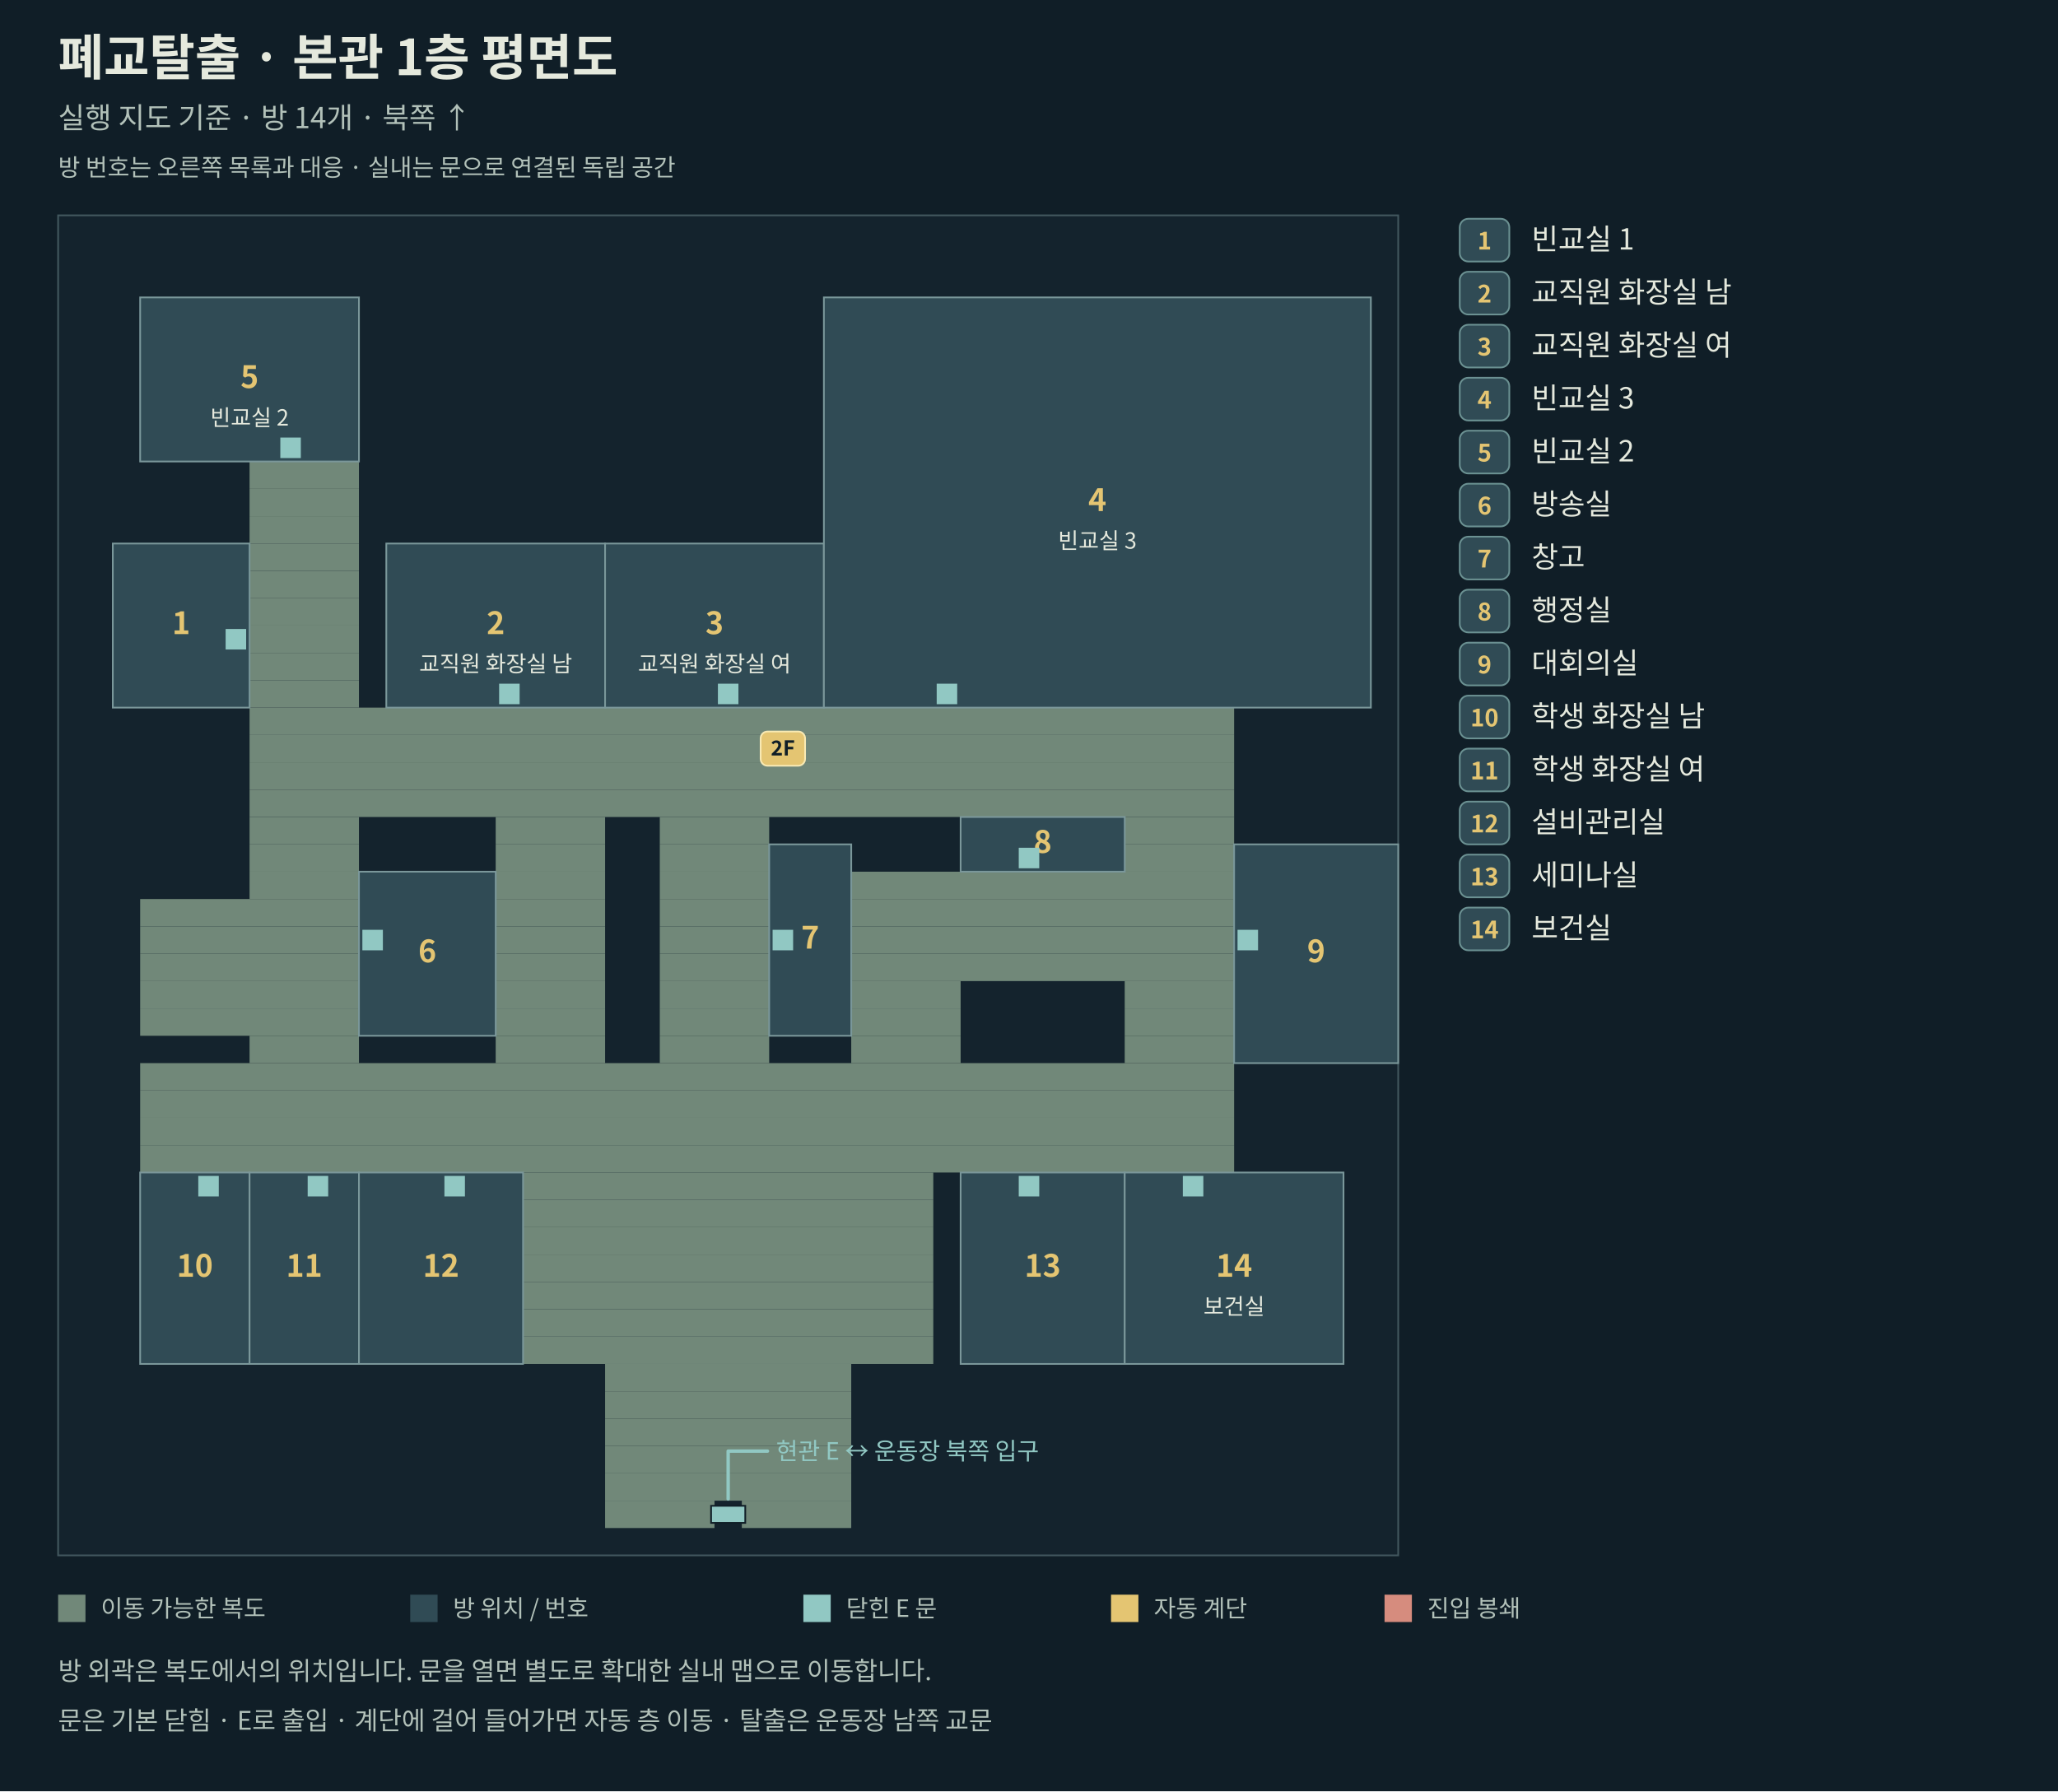
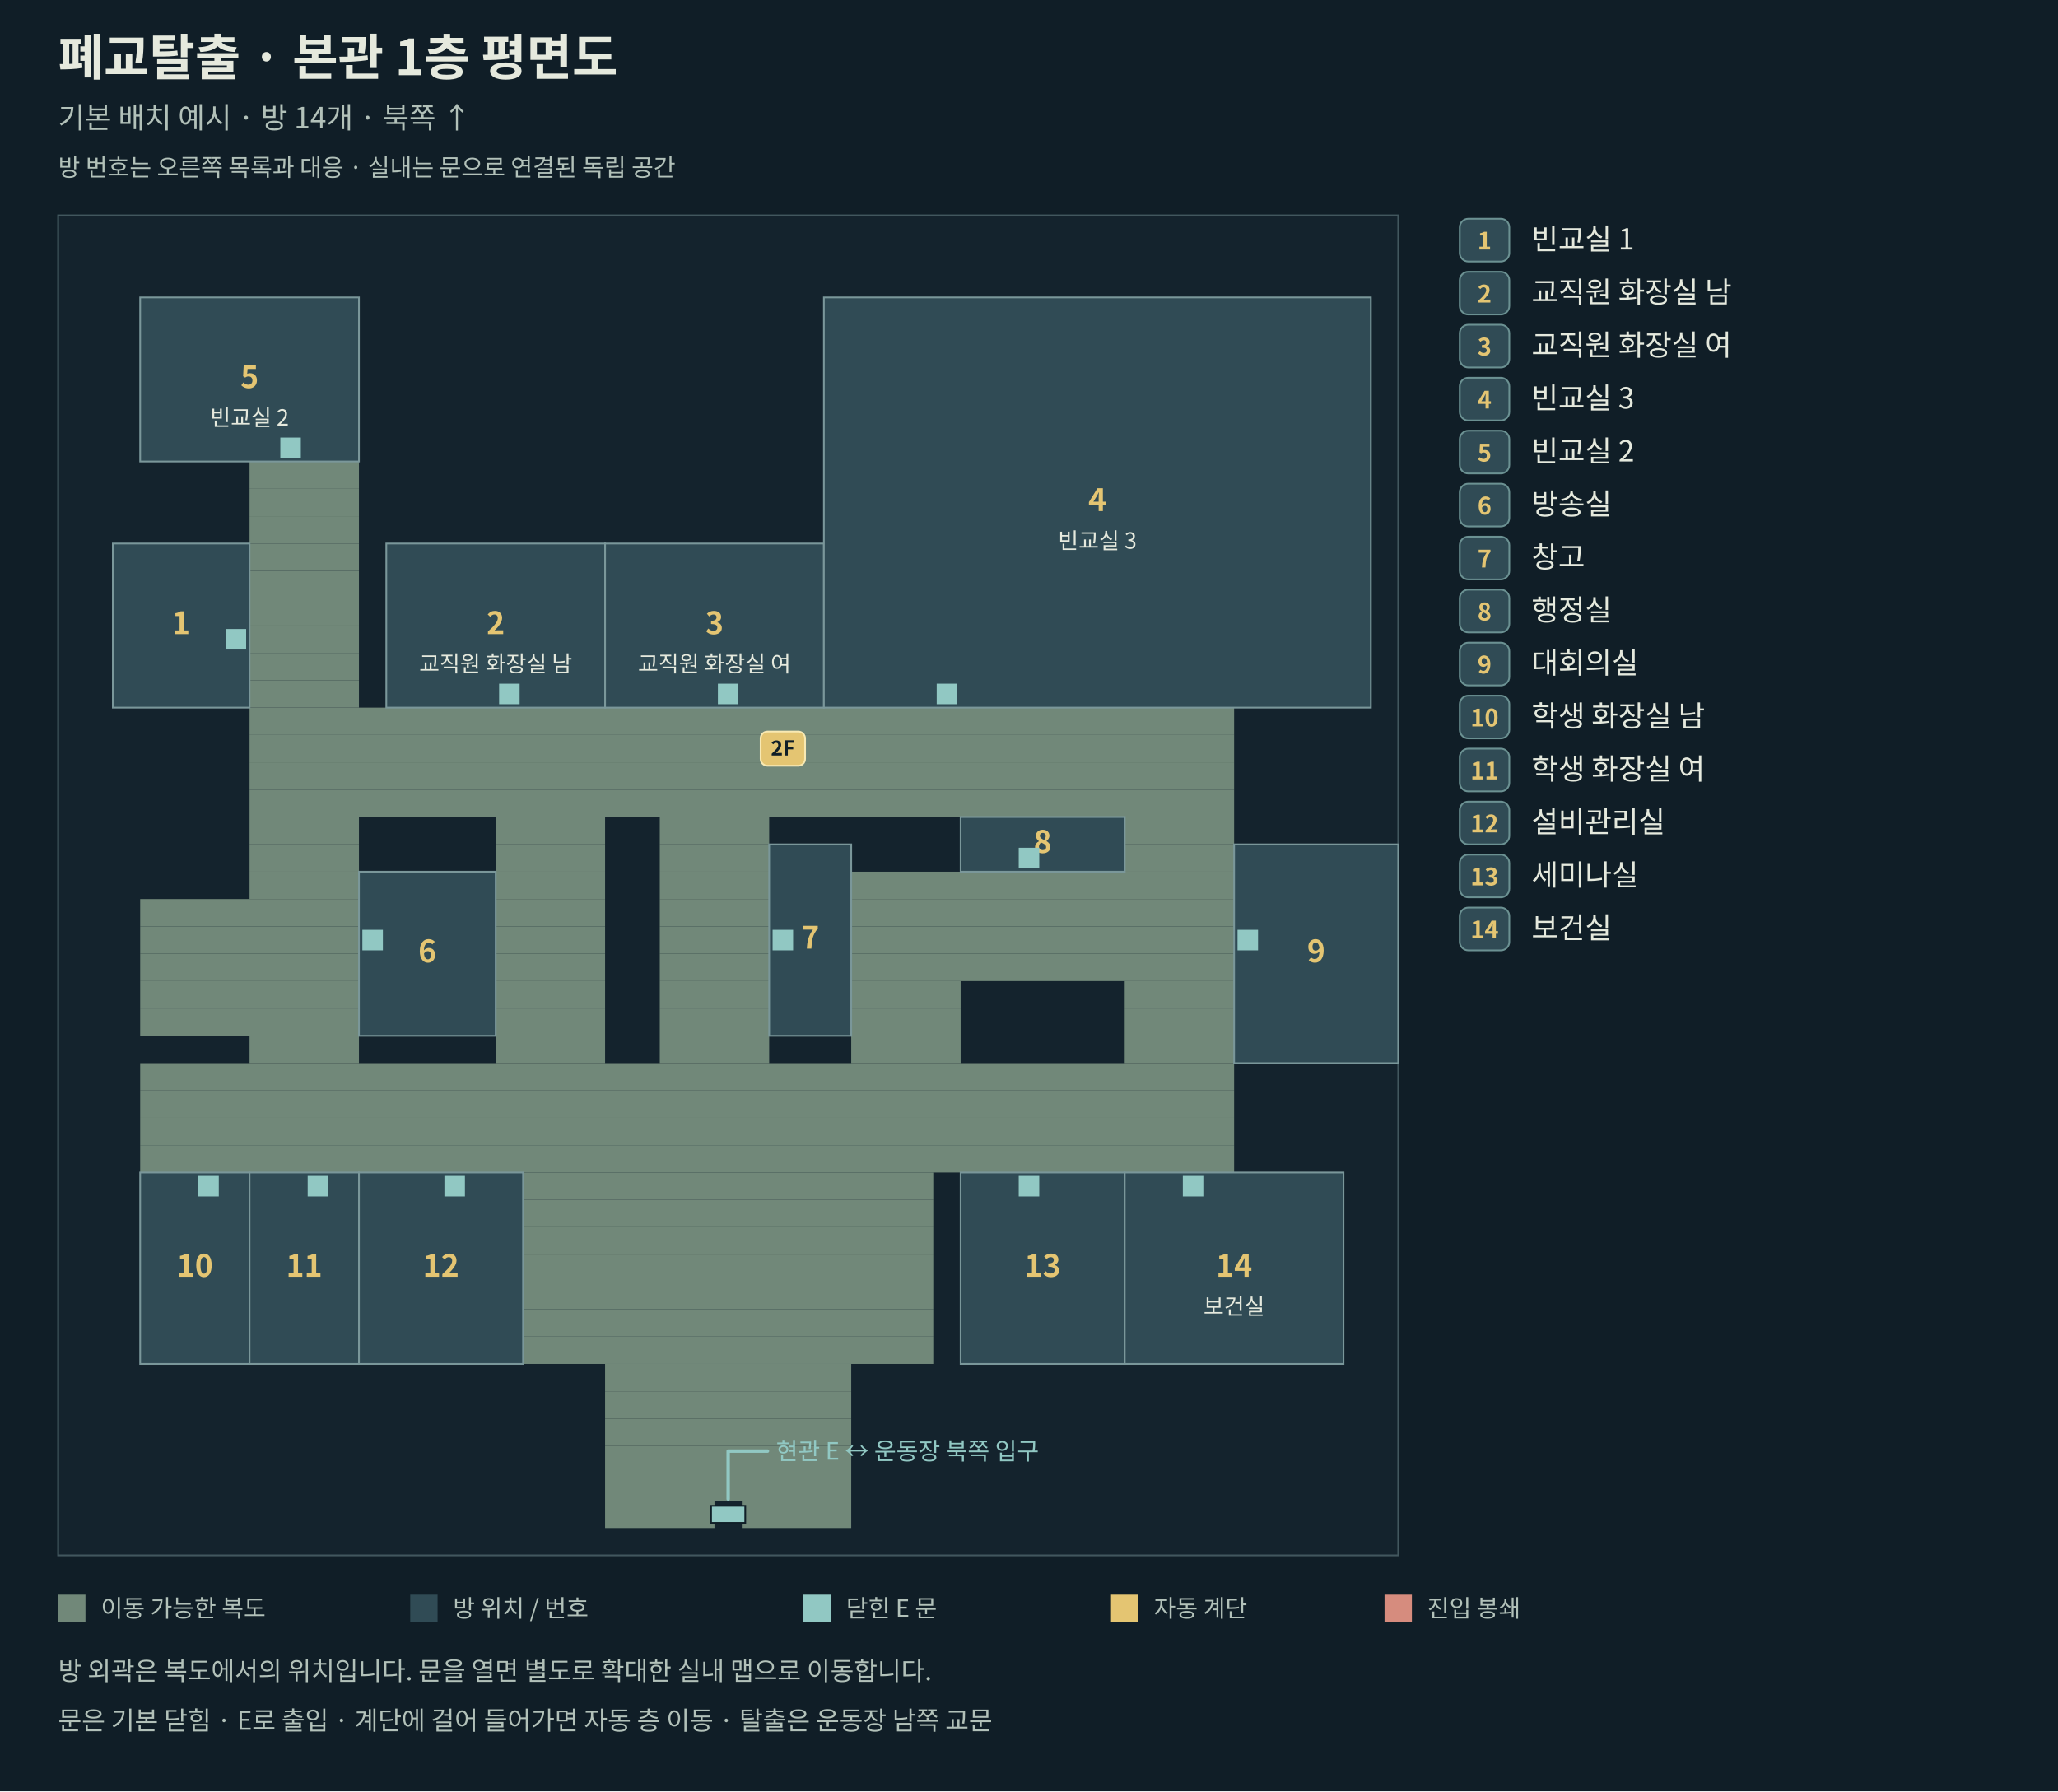
<svg xmlns="http://www.w3.org/2000/svg" width="1204" height="1048" viewBox="0 0 1204 1048" role="img">
  <style>text{font-family:"Noto Sans CJK KR","Noto Sans KR",sans-serif}</style>
  <rect x="0" y="0" width="1204" height="1048" fill="#101e27" stroke="none" rx="0" />
  <text x="34" y="44" font-size="29" fill="#e5e9dd" text-anchor="start" font-weight="bold">폐교탈출 · 본관 1층 평면도</text>
-   <text x="34" y="75" font-size="17" fill="#b2c1b9" text-anchor="start" font-weight="normal">실행 지도 기준 · 방 14개 · 북쪽 ↑</text>
+   <text x="34" y="75" font-size="17" fill="#b2c1b9" text-anchor="start" font-weight="normal">기본 배치 예시 · 방 14개 · 북쪽 ↑</text>
  <text x="34" y="103" font-size="14" fill="#b2c1b9" text-anchor="start" font-weight="normal">방 번호는 오른쪽 목록과 대응 · 실내는 문으로 연결된 독립 공간</text>
  <rect x="34" y="126" width="784" height="784" fill="#14232d" stroke="#42575e" rx="0" />
  <rect x="354" y="878" width="64" height="16" fill="#718879" stroke="none" rx="0" />
  <rect x="434" y="878" width="64" height="16" fill="#718879" stroke="none" rx="0" />
  <rect x="354" y="862" width="144" height="16" fill="#718879" stroke="none" rx="0" />
  <rect x="354" y="846" width="144" height="16" fill="#718879" stroke="none" rx="0" />
  <rect x="354" y="830" width="144" height="16" fill="#718879" stroke="none" rx="0" />
  <rect x="354" y="814" width="144" height="16" fill="#718879" stroke="none" rx="0" />
  <rect x="354" y="798" width="144" height="16" fill="#718879" stroke="none" rx="0" />
  <rect x="306" y="782" width="240" height="16" fill="#718879" stroke="none" rx="0" />
  <rect x="306" y="766" width="240" height="16" fill="#718879" stroke="none" rx="0" />
  <rect x="306" y="750" width="240" height="16" fill="#718879" stroke="none" rx="0" />
  <rect x="306" y="734" width="240" height="16" fill="#718879" stroke="none" rx="0" />
  <rect x="306" y="718" width="240" height="16" fill="#718879" stroke="none" rx="0" />
  <rect x="306" y="702" width="240" height="16" fill="#718879" stroke="none" rx="0" />
  <rect x="306" y="686" width="240" height="16" fill="#718879" stroke="none" rx="0" />
  <rect x="82" y="670" width="640" height="16" fill="#718879" stroke="none" rx="0" />
  <rect x="82" y="654" width="640" height="16" fill="#718879" stroke="none" rx="0" />
  <rect x="82" y="638" width="640" height="16" fill="#718879" stroke="none" rx="0" />
  <rect x="82" y="622" width="640" height="16" fill="#718879" stroke="none" rx="0" />
  <rect x="146" y="606" width="64" height="16" fill="#718879" stroke="none" rx="0" />
  <rect x="290" y="606" width="64" height="16" fill="#718879" stroke="none" rx="0" />
  <rect x="386" y="606" width="64" height="16" fill="#718879" stroke="none" rx="0" />
  <rect x="498" y="606" width="64" height="16" fill="#718879" stroke="none" rx="0" />
  <rect x="658" y="606" width="64" height="16" fill="#718879" stroke="none" rx="0" />
  <rect x="82" y="590" width="128" height="16" fill="#718879" stroke="none" rx="0" />
  <rect x="290" y="590" width="64" height="16" fill="#718879" stroke="none" rx="0" />
  <rect x="386" y="590" width="64" height="16" fill="#718879" stroke="none" rx="0" />
  <rect x="498" y="590" width="64" height="16" fill="#718879" stroke="none" rx="0" />
  <rect x="658" y="590" width="64" height="16" fill="#718879" stroke="none" rx="0" />
  <rect x="82" y="574" width="128" height="16" fill="#718879" stroke="none" rx="0" />
  <rect x="290" y="574" width="64" height="16" fill="#718879" stroke="none" rx="0" />
  <rect x="386" y="574" width="64" height="16" fill="#718879" stroke="none" rx="0" />
  <rect x="498" y="574" width="64" height="16" fill="#718879" stroke="none" rx="0" />
  <rect x="658" y="574" width="64" height="16" fill="#718879" stroke="none" rx="0" />
  <rect x="82" y="558" width="128" height="16" fill="#718879" stroke="none" rx="0" />
  <rect x="290" y="558" width="64" height="16" fill="#718879" stroke="none" rx="0" />
  <rect x="386" y="558" width="64" height="16" fill="#718879" stroke="none" rx="0" />
  <rect x="498" y="558" width="224" height="16" fill="#718879" stroke="none" rx="0" />
  <rect x="82" y="542" width="128" height="16" fill="#718879" stroke="none" rx="0" />
  <rect x="290" y="542" width="64" height="16" fill="#718879" stroke="none" rx="0" />
  <rect x="386" y="542" width="64" height="16" fill="#718879" stroke="none" rx="0" />
  <rect x="498" y="542" width="224" height="16" fill="#718879" stroke="none" rx="0" />
  <rect x="82" y="526" width="128" height="16" fill="#718879" stroke="none" rx="0" />
  <rect x="290" y="526" width="64" height="16" fill="#718879" stroke="none" rx="0" />
  <rect x="386" y="526" width="64" height="16" fill="#718879" stroke="none" rx="0" />
  <rect x="498" y="526" width="224" height="16" fill="#718879" stroke="none" rx="0" />
  <rect x="146" y="510" width="64" height="16" fill="#718879" stroke="none" rx="0" />
  <rect x="290" y="510" width="64" height="16" fill="#718879" stroke="none" rx="0" />
  <rect x="386" y="510" width="64" height="16" fill="#718879" stroke="none" rx="0" />
  <rect x="498" y="510" width="224" height="16" fill="#718879" stroke="none" rx="0" />
  <rect x="146" y="494" width="64" height="16" fill="#718879" stroke="none" rx="0" />
  <rect x="290" y="494" width="64" height="16" fill="#718879" stroke="none" rx="0" />
  <rect x="386" y="494" width="64" height="16" fill="#718879" stroke="none" rx="0" />
  <rect x="658" y="494" width="64" height="16" fill="#718879" stroke="none" rx="0" />
  <rect x="146" y="478" width="64" height="16" fill="#718879" stroke="none" rx="0" />
  <rect x="290" y="478" width="64" height="16" fill="#718879" stroke="none" rx="0" />
  <rect x="386" y="478" width="64" height="16" fill="#718879" stroke="none" rx="0" />
  <rect x="658" y="478" width="64" height="16" fill="#718879" stroke="none" rx="0" />
  <rect x="146" y="462" width="576" height="16" fill="#718879" stroke="none" rx="0" />
  <rect x="146" y="446" width="576" height="16" fill="#718879" stroke="none" rx="0" />
  <rect x="146" y="430" width="576" height="16" fill="#718879" stroke="none" rx="0" />
  <rect x="146" y="414" width="576" height="16" fill="#718879" stroke="none" rx="0" />
  <rect x="146" y="398" width="64" height="16" fill="#718879" stroke="none" rx="0" />
  <rect x="146" y="382" width="64" height="16" fill="#718879" stroke="none" rx="0" />
  <rect x="146" y="366" width="64" height="16" fill="#718879" stroke="none" rx="0" />
  <rect x="146" y="350" width="64" height="16" fill="#718879" stroke="none" rx="0" />
  <rect x="146" y="334" width="64" height="16" fill="#718879" stroke="none" rx="0" />
  <rect x="146" y="318" width="64" height="16" fill="#718879" stroke="none" rx="0" />
  <rect x="146" y="302" width="64" height="16" fill="#718879" stroke="none" rx="0" />
  <rect x="146" y="286" width="64" height="16" fill="#718879" stroke="none" rx="0" />
  <rect x="146" y="270" width="64" height="16" fill="#718879" stroke="none" rx="0" />
  <a href="../RoomPlans/room-f1-0.svg">
    <rect x="66" y="318" width="80" height="96" fill="#304b55" stroke="#7a979a" rx="0" />
    <text x="106" y="371" font-size="18" fill="#e4c572" text-anchor="middle" font-weight="bold">1</text>
    <rect x="132" y="368" width="12" height="12" fill="#91c8c3" stroke="none" rx="0" />
    <rect x="854" y="128" width="29" height="25" fill="#304b55" stroke="#6b9192" rx="5" />
    <text x="868.5" y="146" font-size="14" fill="#e4c572" text-anchor="middle" font-weight="bold">1</text>
    <text x="896" y="146" font-size="17" fill="#e5e9dd" text-anchor="start" font-weight="normal">빈교실 1</text>
  </a>
  <a href="../RoomPlans/room-f1-1.svg">
    <rect x="226" y="318" width="128" height="96" fill="#304b55" stroke="#7a979a" rx="0" />
    <text x="290" y="371" font-size="18" fill="#e4c572" text-anchor="middle" font-weight="bold">2</text>
    <text x="290" y="393" font-size="13" fill="#e5e9dd" text-anchor="middle" font-weight="normal">교직원 화장실 남</text>
    <rect x="292" y="400" width="12" height="12" fill="#91c8c3" stroke="none" rx="0" />
    <rect x="854" y="159" width="29" height="25" fill="#304b55" stroke="#6b9192" rx="5" />
    <text x="868.5" y="177" font-size="14" fill="#e4c572" text-anchor="middle" font-weight="bold">2</text>
    <text x="896" y="177" font-size="17" fill="#e5e9dd" text-anchor="start" font-weight="normal">교직원 화장실 남</text>
  </a>
  <a href="../RoomPlans/room-f1-2.svg">
    <rect x="354" y="318" width="128" height="96" fill="#304b55" stroke="#7a979a" rx="0" />
    <text x="418" y="371" font-size="18" fill="#e4c572" text-anchor="middle" font-weight="bold">3</text>
    <text x="418" y="393" font-size="13" fill="#e5e9dd" text-anchor="middle" font-weight="normal">교직원 화장실 여</text>
    <rect x="420" y="400" width="12" height="12" fill="#91c8c3" stroke="none" rx="0" />
    <rect x="854" y="190" width="29" height="25" fill="#304b55" stroke="#6b9192" rx="5" />
    <text x="868.5" y="208" font-size="14" fill="#e4c572" text-anchor="middle" font-weight="bold">3</text>
    <text x="896" y="208" font-size="17" fill="#e5e9dd" text-anchor="start" font-weight="normal">교직원 화장실 여</text>
  </a>
  <a href="../RoomPlans/room-f1-3.svg">
    <rect x="482" y="174" width="320" height="240" fill="#304b55" stroke="#7a979a" rx="0" />
    <text x="642" y="299" font-size="18" fill="#e4c572" text-anchor="middle" font-weight="bold">4</text>
    <text x="642" y="321" font-size="13" fill="#e5e9dd" text-anchor="middle" font-weight="normal">빈교실 3</text>
    <rect x="548" y="400" width="12" height="12" fill="#91c8c3" stroke="none" rx="0" />
    <rect x="854" y="221" width="29" height="25" fill="#304b55" stroke="#6b9192" rx="5" />
    <text x="868.5" y="239" font-size="14" fill="#e4c572" text-anchor="middle" font-weight="bold">4</text>
    <text x="896" y="239" font-size="17" fill="#e5e9dd" text-anchor="start" font-weight="normal">빈교실 3</text>
  </a>
  <a href="../RoomPlans/room-f1-4.svg">
    <rect x="82" y="174" width="128" height="96" fill="#304b55" stroke="#7a979a" rx="0" />
    <text x="146" y="227" font-size="18" fill="#e4c572" text-anchor="middle" font-weight="bold">5</text>
    <text x="146" y="249" font-size="13" fill="#e5e9dd" text-anchor="middle" font-weight="normal">빈교실 2</text>
    <rect x="164" y="256" width="12" height="12" fill="#91c8c3" stroke="none" rx="0" />
    <rect x="854" y="252" width="29" height="25" fill="#304b55" stroke="#6b9192" rx="5" />
    <text x="868.5" y="270" font-size="14" fill="#e4c572" text-anchor="middle" font-weight="bold">5</text>
    <text x="896" y="270" font-size="17" fill="#e5e9dd" text-anchor="start" font-weight="normal">빈교실 2</text>
  </a>
  <a href="../RoomPlans/room-f1-5.svg">
    <rect x="210" y="510" width="80" height="96" fill="#304b55" stroke="#7a979a" rx="0" />
    <text x="250" y="563" font-size="18" fill="#e4c572" text-anchor="middle" font-weight="bold">6</text>
    <rect x="212" y="544" width="12" height="12" fill="#91c8c3" stroke="none" rx="0" />
    <rect x="854" y="283" width="29" height="25" fill="#304b55" stroke="#6b9192" rx="5" />
    <text x="868.5" y="301" font-size="14" fill="#e4c572" text-anchor="middle" font-weight="bold">6</text>
    <text x="896" y="301" font-size="17" fill="#e5e9dd" text-anchor="start" font-weight="normal">방송실</text>
  </a>
  <a href="../RoomPlans/room-f1-6.svg">
    <rect x="450" y="494" width="48" height="112" fill="#304b55" stroke="#7a979a" rx="0" />
    <text x="474" y="555" font-size="18" fill="#e4c572" text-anchor="middle" font-weight="bold">7</text>
    <rect x="452" y="544" width="12" height="12" fill="#91c8c3" stroke="none" rx="0" />
    <rect x="854" y="314" width="29" height="25" fill="#304b55" stroke="#6b9192" rx="5" />
    <text x="868.5" y="332" font-size="14" fill="#e4c572" text-anchor="middle" font-weight="bold">7</text>
    <text x="896" y="332" font-size="17" fill="#e5e9dd" text-anchor="start" font-weight="normal">창고</text>
  </a>
  <a href="../RoomPlans/room-f1-7.svg">
    <rect x="562" y="478" width="96" height="32" fill="#304b55" stroke="#7a979a" rx="0" />
    <text x="610" y="499" font-size="18" fill="#e4c572" text-anchor="middle" font-weight="bold">8</text>
    <rect x="596" y="496" width="12" height="12" fill="#91c8c3" stroke="none" rx="0" />
    <rect x="854" y="345" width="29" height="25" fill="#304b55" stroke="#6b9192" rx="5" />
    <text x="868.5" y="363" font-size="14" fill="#e4c572" text-anchor="middle" font-weight="bold">8</text>
    <text x="896" y="363" font-size="17" fill="#e5e9dd" text-anchor="start" font-weight="normal">행정실</text>
  </a>
  <a href="../RoomPlans/room-f1-8.svg">
    <rect x="722" y="494" width="96" height="128" fill="#304b55" stroke="#7a979a" rx="0" />
    <text x="770" y="563" font-size="18" fill="#e4c572" text-anchor="middle" font-weight="bold">9</text>
    <rect x="724" y="544" width="12" height="12" fill="#91c8c3" stroke="none" rx="0" />
    <rect x="854" y="376" width="29" height="25" fill="#304b55" stroke="#6b9192" rx="5" />
    <text x="868.5" y="394" font-size="14" fill="#e4c572" text-anchor="middle" font-weight="bold">9</text>
    <text x="896" y="394" font-size="17" fill="#e5e9dd" text-anchor="start" font-weight="normal">대회의실</text>
  </a>
  <a href="../RoomPlans/room-f1-9.svg">
    <rect x="82" y="686" width="64" height="112" fill="#304b55" stroke="#7a979a" rx="0" />
    <text x="114" y="747" font-size="18" fill="#e4c572" text-anchor="middle" font-weight="bold">10</text>
    <rect x="116" y="688" width="12" height="12" fill="#91c8c3" stroke="none" rx="0" />
    <rect x="854" y="407" width="29" height="25" fill="#304b55" stroke="#6b9192" rx="5" />
    <text x="868.5" y="425" font-size="14" fill="#e4c572" text-anchor="middle" font-weight="bold">10</text>
    <text x="896" y="425" font-size="17" fill="#e5e9dd" text-anchor="start" font-weight="normal">학생 화장실 남</text>
  </a>
  <a href="../RoomPlans/room-f1-10.svg">
    <rect x="146" y="686" width="64" height="112" fill="#304b55" stroke="#7a979a" rx="0" />
    <text x="178" y="747" font-size="18" fill="#e4c572" text-anchor="middle" font-weight="bold">11</text>
    <rect x="180" y="688" width="12" height="12" fill="#91c8c3" stroke="none" rx="0" />
    <rect x="854" y="438" width="29" height="25" fill="#304b55" stroke="#6b9192" rx="5" />
    <text x="868.5" y="456" font-size="14" fill="#e4c572" text-anchor="middle" font-weight="bold">11</text>
    <text x="896" y="456" font-size="17" fill="#e5e9dd" text-anchor="start" font-weight="normal">학생 화장실 여</text>
  </a>
  <a href="../RoomPlans/room-f1-11.svg">
    <rect x="210" y="686" width="96" height="112" fill="#304b55" stroke="#7a979a" rx="0" />
    <text x="258" y="747" font-size="18" fill="#e4c572" text-anchor="middle" font-weight="bold">12</text>
    <rect x="260" y="688" width="12" height="12" fill="#91c8c3" stroke="none" rx="0" />
    <rect x="854" y="469" width="29" height="25" fill="#304b55" stroke="#6b9192" rx="5" />
    <text x="868.5" y="487" font-size="14" fill="#e4c572" text-anchor="middle" font-weight="bold">12</text>
    <text x="896" y="487" font-size="17" fill="#e5e9dd" text-anchor="start" font-weight="normal">설비관리실</text>
  </a>
  <a href="../RoomPlans/room-f1-12.svg">
    <rect x="562" y="686" width="96" height="112" fill="#304b55" stroke="#7a979a" rx="0" />
    <text x="610" y="747" font-size="18" fill="#e4c572" text-anchor="middle" font-weight="bold">13</text>
    <rect x="596" y="688" width="12" height="12" fill="#91c8c3" stroke="none" rx="0" />
    <rect x="854" y="500" width="29" height="25" fill="#304b55" stroke="#6b9192" rx="5" />
    <text x="868.5" y="518" font-size="14" fill="#e4c572" text-anchor="middle" font-weight="bold">13</text>
    <text x="896" y="518" font-size="17" fill="#e5e9dd" text-anchor="start" font-weight="normal">세미나실</text>
  </a>
  <a href="../RoomPlans/room-f1-13.svg">
    <rect x="658" y="686" width="128" height="112" fill="#304b55" stroke="#7a979a" rx="0" />
    <text x="722" y="747" font-size="18" fill="#e4c572" text-anchor="middle" font-weight="bold">14</text>
    <text x="722" y="769" font-size="13" fill="#e5e9dd" text-anchor="middle" font-weight="normal">보건실</text>
    <rect x="692" y="688" width="12" height="12" fill="#91c8c3" stroke="none" rx="0" />
    <rect x="854" y="531" width="29" height="25" fill="#304b55" stroke="#6b9192" rx="5" />
    <text x="868.5" y="549" font-size="14" fill="#e4c572" text-anchor="middle" font-weight="bold">14</text>
    <text x="896" y="549" font-size="17" fill="#e5e9dd" text-anchor="start" font-weight="normal">보건실</text>
  </a>
  <rect x="445" y="428" width="26" height="20" fill="#e4c572" stroke="#f8e9b3" rx="4" />
  <text x="458" y="442" font-size="12" fill="#101e27" text-anchor="middle" font-weight="bold">2F</text>
  <rect x="416" y="881" width="20" height="10" fill="#91c8c3" stroke="#101e27" rx="0" />
  <polyline points="426,877 426,849 449,849" fill="none" stroke="#91c8c3" stroke-width="2" stroke-linejoin="round" stroke-linecap="round" stroke-dasharray="" />
  <text x="454" y="854" font-size="14" fill="#91c8c3" text-anchor="start" font-weight="normal">현관 E ↔ 운동장 북쪽 입구</text>
  <rect x="34" y="933" width="16" height="16" fill="#718879" stroke="none" rx="0" />
  <text x="59" y="946" font-size="14" fill="#b2c1b9" text-anchor="start" font-weight="normal">이동 가능한 복도</text>
  <rect x="240" y="933" width="16" height="16" fill="#304b55" stroke="none" rx="0" />
  <text x="265" y="946" font-size="14" fill="#b2c1b9" text-anchor="start" font-weight="normal">방 위치 / 번호</text>
  <rect x="470" y="933" width="16" height="16" fill="#91c8c3" stroke="none" rx="0" />
  <text x="495" y="946" font-size="14" fill="#b2c1b9" text-anchor="start" font-weight="normal">닫힌 E 문</text>
  <rect x="650" y="933" width="16" height="16" fill="#e4c572" stroke="none" rx="0" />
  <text x="675" y="946" font-size="14" fill="#b2c1b9" text-anchor="start" font-weight="normal">자동 계단</text>
  <rect x="810" y="933" width="16" height="16" fill="#d68c7e" stroke="none" rx="0" />
  <text x="835" y="946" font-size="14" fill="#b2c1b9" text-anchor="start" font-weight="normal">진입 봉쇄</text>
  <text x="34" y="983" font-size="15" fill="#b2c1b9" text-anchor="start" font-weight="normal">방 외곽은 복도에서의 위치입니다. 문을 열면 별도로 확대한 실내 맵으로 이동합니다.</text>
  <text x="34" y="1012" font-size="15" fill="#b2c1b9" text-anchor="start" font-weight="normal">문은 기본 닫힘 · E로 출입 · 계단에 걸어 들어가면 자동 층 이동 · 탈출은 운동장 남쪽 교문</text>
</svg>
